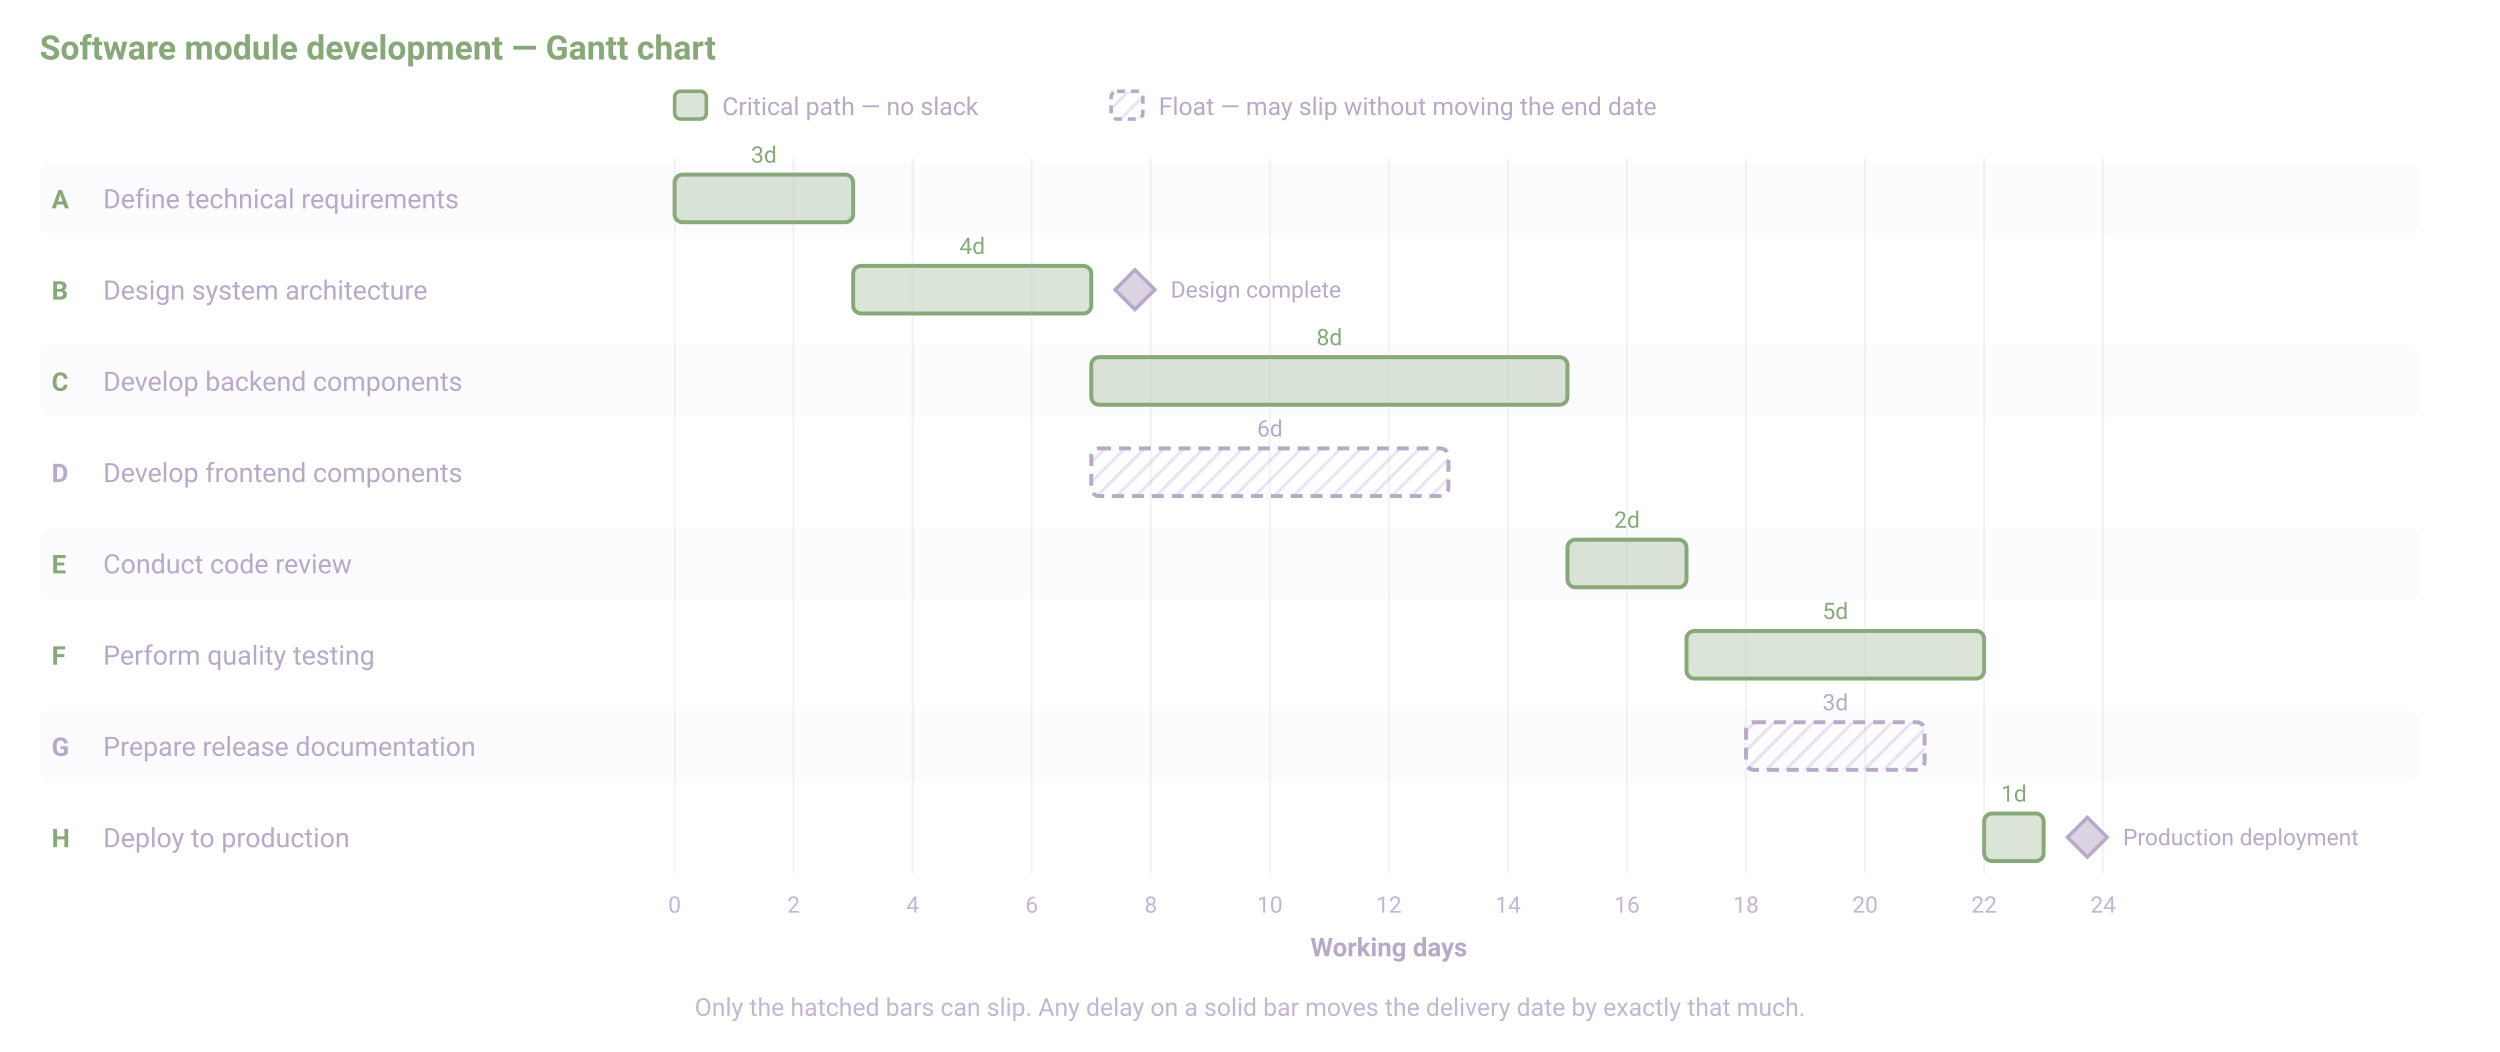
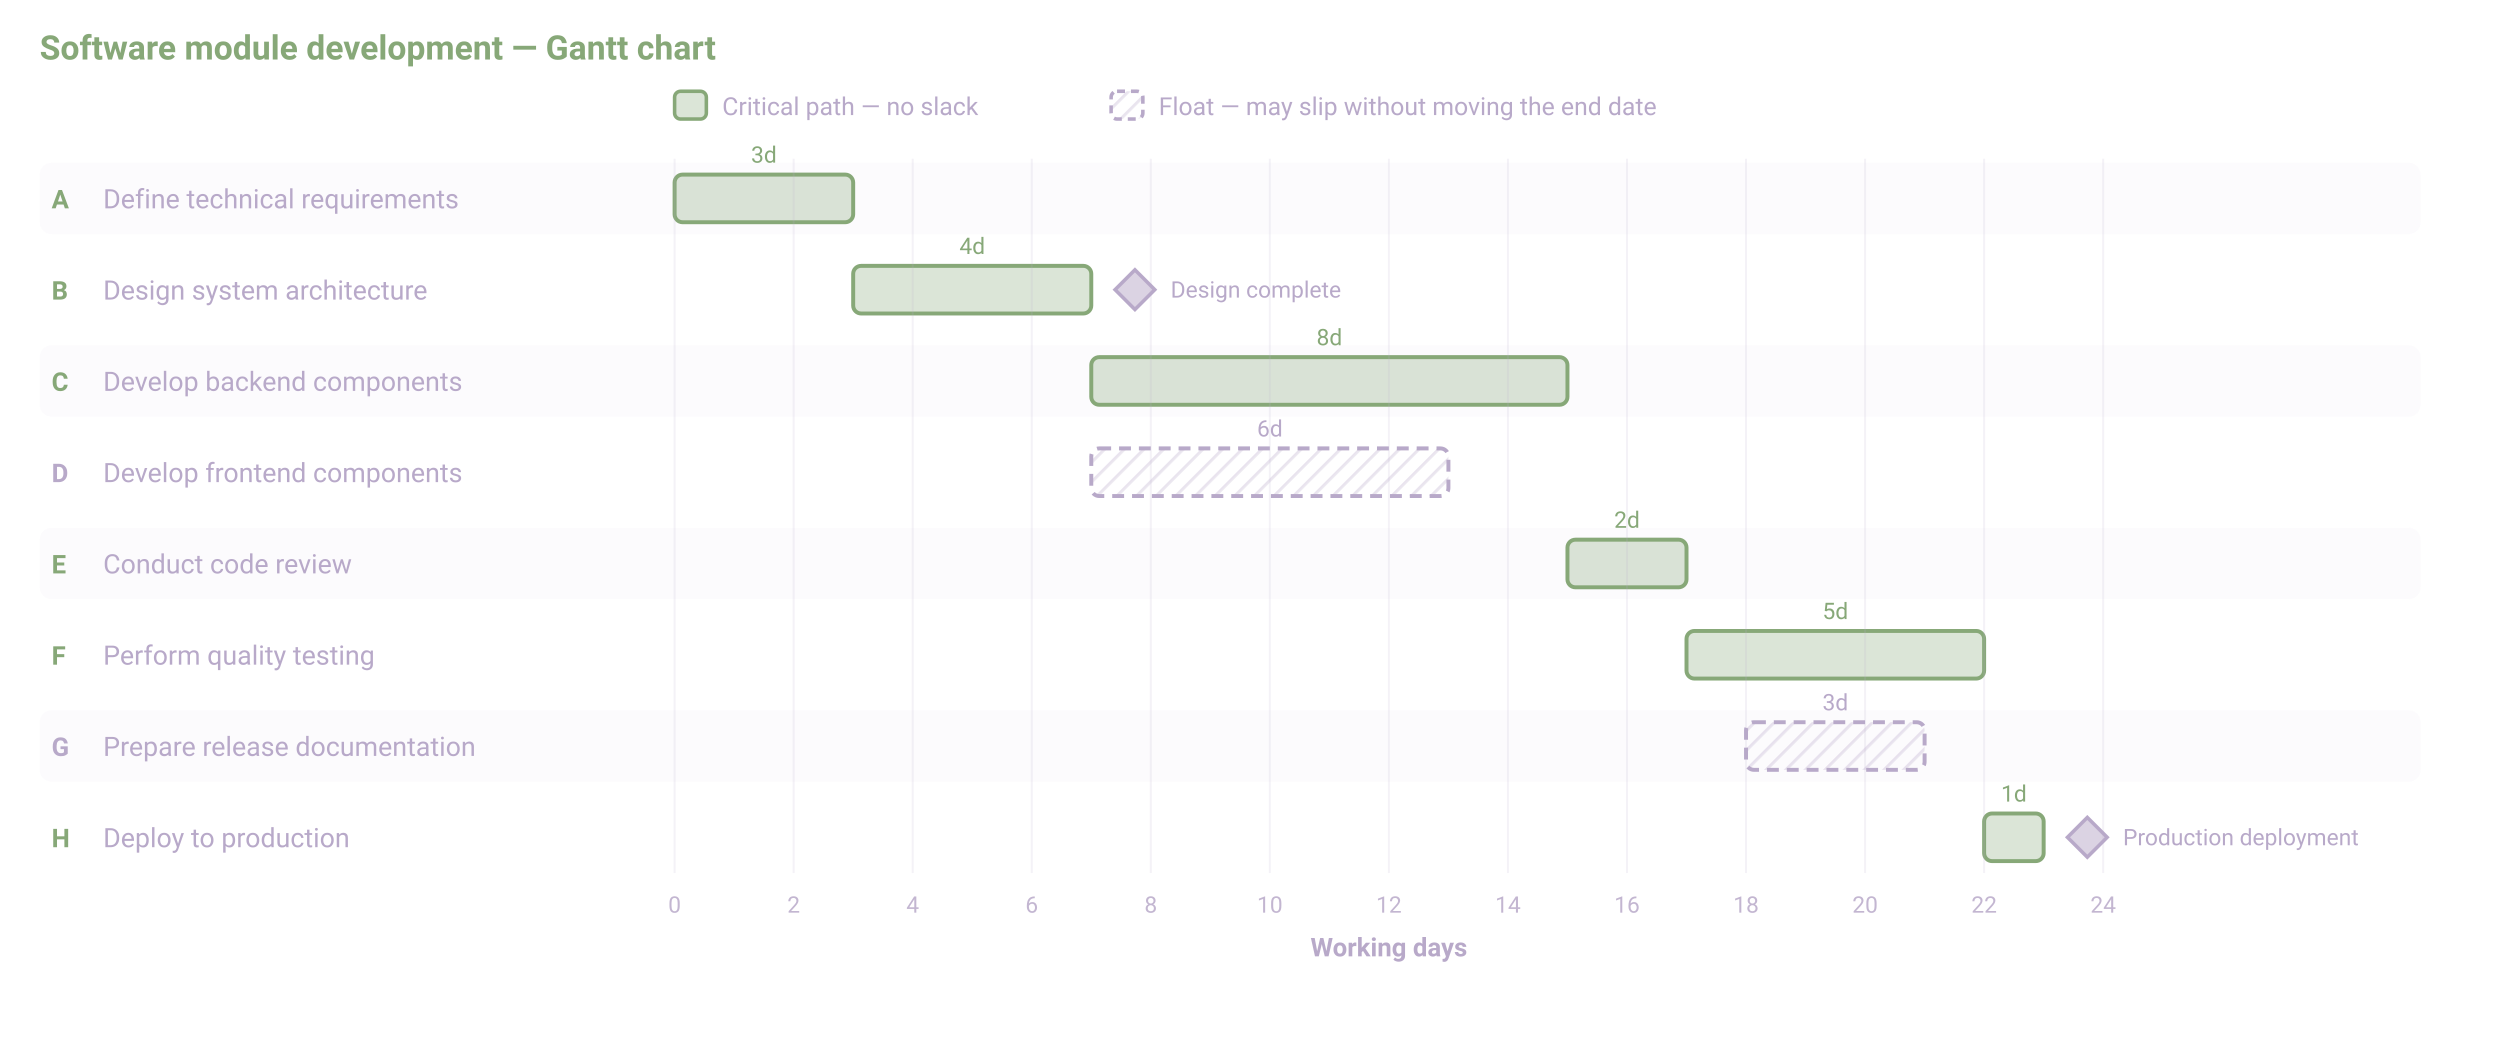
<svg xmlns="http://www.w3.org/2000/svg" width="1260" height="530" viewBox="0 0 1260 530" role="img" aria-labelledby="t d">
  <style>
 text{font-family:'Segoe UI',system-ui,-apple-system,Roboto,Arial,sans-serif}
 .ttl{font-size:17px;font-weight:600;fill:#87A878}
 .ax{font-size:12px;fill:#B8A9C9;fill-opacity:.85}
 .axn{font-size:13px;font-weight:600;fill:#B8A9C9}
 .lg{font-size:12.5px;fill:#B8A9C9}
 .note{font-size:12.5px;fill:#B8A9C9;fill-opacity:.85}
</style>
  <text class="ttl" x="20" y="30">Software module development — Gantt chart</text>
  <defs>
    <pattern id="hatch" width="7" height="7" patternTransform="rotate(45)" patternUnits="userSpaceOnUse">
      <line x1="0" y1="0" x2="0" y2="7" stroke="#B8A9C9" stroke-width="3" />
    </pattern>
  </defs>
  <rect x="20" y="82" width="1200" height="36" rx="6" fill="#B8A9C9" fill-opacity="0.05" />
  <text x="26" y="105" font-size="13" font-weight="600" fill="#87A878">A</text>
  <text x="52" y="105" font-size="13.5" fill="#B8A9C9">Define technical requirements</text>
  <rect x="340" y="88" width="90" height="24" rx="4" fill="#87A878" fill-opacity=".30" stroke="#87A878" stroke-width="2" />
  <text x="385" y="82" text-anchor="middle" font-size="11.5" fill="#87A878">3d</text>
  <rect x="20" y="128" width="1200" height="36" rx="6" fill="#B8A9C9" fill-opacity="0" />
  <text x="26" y="151" font-size="13" font-weight="600" fill="#87A878">B</text>
  <text x="52" y="151" font-size="13.5" fill="#B8A9C9">Design system architecture</text>
  <rect x="430" y="134" width="120" height="24" rx="4" fill="#87A878" fill-opacity=".30" stroke="#87A878" stroke-width="2" />
  <text x="490" y="128" text-anchor="middle" font-size="11.5" fill="#87A878">4d</text>
  <path d="M562 146 l10 -10 l10 10 l-10 10 Z" fill="#B8A9C9" fill-opacity=".5" stroke="#B8A9C9" stroke-width="1.8" />
  <text x="590" y="150" font-size="11.5" fill="#B8A9C9">Design complete</text>
  <rect x="20" y="174" width="1200" height="36" rx="6" fill="#B8A9C9" fill-opacity="0.05" />
  <text x="26" y="197" font-size="13" font-weight="600" fill="#87A878">C</text>
  <text x="52" y="197" font-size="13.5" fill="#B8A9C9">Develop backend components</text>
  <rect x="550" y="180" width="240" height="24" rx="4" fill="#87A878" fill-opacity=".30" stroke="#87A878" stroke-width="2" />
  <text x="670" y="174" text-anchor="middle" font-size="11.5" fill="#87A878">8d</text>
  <rect x="20" y="220" width="1200" height="36" rx="6" fill="#B8A9C9" fill-opacity="0" />
  <text x="26" y="243" font-size="13" font-weight="600" fill="#B8A9C9">D</text>
  <text x="52" y="243" font-size="13.5" fill="#B8A9C9">Develop frontend components</text>
  <rect x="550" y="226" width="180" height="24" rx="4" fill="url(#hatch)" fill-opacity=".30" stroke="#B8A9C9" stroke-width="2" stroke-dasharray="6 4" />
  <text x="640" y="220" text-anchor="middle" font-size="11.5" fill="#B8A9C9">6d</text>
  <rect x="20" y="266" width="1200" height="36" rx="6" fill="#B8A9C9" fill-opacity="0.05" />
  <text x="26" y="289" font-size="13" font-weight="600" fill="#87A878">E</text>
  <text x="52" y="289" font-size="13.5" fill="#B8A9C9">Conduct code review</text>
  <rect x="790" y="272" width="60" height="24" rx="4" fill="#87A878" fill-opacity=".30" stroke="#87A878" stroke-width="2" />
  <text x="820" y="266" text-anchor="middle" font-size="11.5" fill="#87A878">2d</text>
  <rect x="20" y="312" width="1200" height="36" rx="6" fill="#B8A9C9" fill-opacity="0" />
  <text x="26" y="335" font-size="13" font-weight="600" fill="#87A878">F</text>
  <text x="52" y="335" font-size="13.5" fill="#B8A9C9">Perform quality testing</text>
  <rect x="850" y="318" width="150" height="24" rx="4" fill="#87A878" fill-opacity=".30" stroke="#87A878" stroke-width="2" />
  <text x="925" y="312" text-anchor="middle" font-size="11.5" fill="#87A878">5d</text>
  <rect x="20" y="358" width="1200" height="36" rx="6" fill="#B8A9C9" fill-opacity="0.05" />
  <text x="26" y="381" font-size="13" font-weight="600" fill="#B8A9C9">G</text>
  <text x="52" y="381" font-size="13.5" fill="#B8A9C9">Prepare release documentation</text>
  <rect x="880" y="364" width="90" height="24" rx="4" fill="url(#hatch)" fill-opacity=".30" stroke="#B8A9C9" stroke-width="2" stroke-dasharray="6 4" />
  <text x="925" y="358" text-anchor="middle" font-size="11.5" fill="#B8A9C9">3d</text>
  <rect x="20" y="404" width="1200" height="36" rx="6" fill="#B8A9C9" fill-opacity="0" />
  <text x="26" y="427" font-size="13" font-weight="600" fill="#87A878">H</text>
  <text x="52" y="427" font-size="13.5" fill="#B8A9C9">Deploy to production</text>
  <rect x="1000" y="410" width="30" height="24" rx="4" fill="#87A878" fill-opacity=".30" stroke="#87A878" stroke-width="2" />
  <text x="1015" y="404" text-anchor="middle" font-size="11.5" fill="#87A878">1d</text>
  <path d="M1042 422 l10 -10 l10 10 l-10 10 Z" fill="#B8A9C9" fill-opacity=".5" stroke="#B8A9C9" stroke-width="1.8" />
  <text x="1070" y="426" font-size="11.5" fill="#B8A9C9">Production deployment</text>
  <line x1="340" y1="80" x2="340" y2="440" stroke="#B8A9C9" stroke-width="1" stroke-opacity=".16" />
  <text x="340" y="460" text-anchor="middle" font-size="11.5" fill="#B8A9C9" fill-opacity=".85">0</text>
  <line x1="400" y1="80" x2="400" y2="440" stroke="#B8A9C9" stroke-width="1" stroke-opacity=".16" />
  <text x="400" y="460" text-anchor="middle" font-size="11.5" fill="#B8A9C9" fill-opacity=".85">2</text>
  <line x1="460" y1="80" x2="460" y2="440" stroke="#B8A9C9" stroke-width="1" stroke-opacity=".16" />
  <text x="460" y="460" text-anchor="middle" font-size="11.5" fill="#B8A9C9" fill-opacity=".85">4</text>
  <line x1="520" y1="80" x2="520" y2="440" stroke="#B8A9C9" stroke-width="1" stroke-opacity=".16" />
  <text x="520" y="460" text-anchor="middle" font-size="11.5" fill="#B8A9C9" fill-opacity=".85">6</text>
  <line x1="580" y1="80" x2="580" y2="440" stroke="#B8A9C9" stroke-width="1" stroke-opacity=".16" />
  <text x="580" y="460" text-anchor="middle" font-size="11.5" fill="#B8A9C9" fill-opacity=".85">8</text>
  <line x1="640" y1="80" x2="640" y2="440" stroke="#B8A9C9" stroke-width="1" stroke-opacity=".16" />
  <text x="640" y="460" text-anchor="middle" font-size="11.5" fill="#B8A9C9" fill-opacity=".85">10</text>
  <line x1="700" y1="80" x2="700" y2="440" stroke="#B8A9C9" stroke-width="1" stroke-opacity=".16" />
  <text x="700" y="460" text-anchor="middle" font-size="11.5" fill="#B8A9C9" fill-opacity=".85">12</text>
  <line x1="760" y1="80" x2="760" y2="440" stroke="#B8A9C9" stroke-width="1" stroke-opacity=".16" />
  <text x="760" y="460" text-anchor="middle" font-size="11.5" fill="#B8A9C9" fill-opacity=".85">14</text>
  <line x1="820" y1="80" x2="820" y2="440" stroke="#B8A9C9" stroke-width="1" stroke-opacity=".16" />
  <text x="820" y="460" text-anchor="middle" font-size="11.5" fill="#B8A9C9" fill-opacity=".85">16</text>
  <line x1="880" y1="80" x2="880" y2="440" stroke="#B8A9C9" stroke-width="1" stroke-opacity=".16" />
  <text x="880" y="460" text-anchor="middle" font-size="11.5" fill="#B8A9C9" fill-opacity=".85">18</text>
  <line x1="940" y1="80" x2="940" y2="440" stroke="#B8A9C9" stroke-width="1" stroke-opacity=".16" />
  <text x="940" y="460" text-anchor="middle" font-size="11.5" fill="#B8A9C9" fill-opacity=".85">20</text>
  <line x1="1000" y1="80" x2="1000" y2="440" stroke="#B8A9C9" stroke-width="1" stroke-opacity=".16" />
  <text x="1000" y="460" text-anchor="middle" font-size="11.5" fill="#B8A9C9" fill-opacity=".85">22</text>
  <line x1="1060" y1="80" x2="1060" y2="440" stroke="#B8A9C9" stroke-width="1" stroke-opacity=".16" />
  <text x="1060" y="460" text-anchor="middle" font-size="11.5" fill="#B8A9C9" fill-opacity=".85">24</text>
  <text x="700" y="482" text-anchor="middle" font-size="13" font-weight="600" fill="#B8A9C9">Working days</text>
  <rect x="340" y="46" width="16" height="14" rx="3" fill="#87A878" fill-opacity=".30" stroke="#87A878" stroke-width="1.8" />
  <text class="lg" x="364" y="58" fill="#87A878">Critical path — no slack</text>
  <rect x="560" y="46" width="16" height="14" rx="3" fill="url(#hatch)" fill-opacity=".30" stroke="#B8A9C9" stroke-width="1.8" stroke-dasharray="4 3" />
  <text class="lg" x="584" y="58">Float — may slip without moving the end date</text>
-   <text class="note" x="630" y="512" text-anchor="middle">Only the hatched bars can slip. Any delay on a solid bar moves the delivery date by exactly that much.</text>
</svg>
